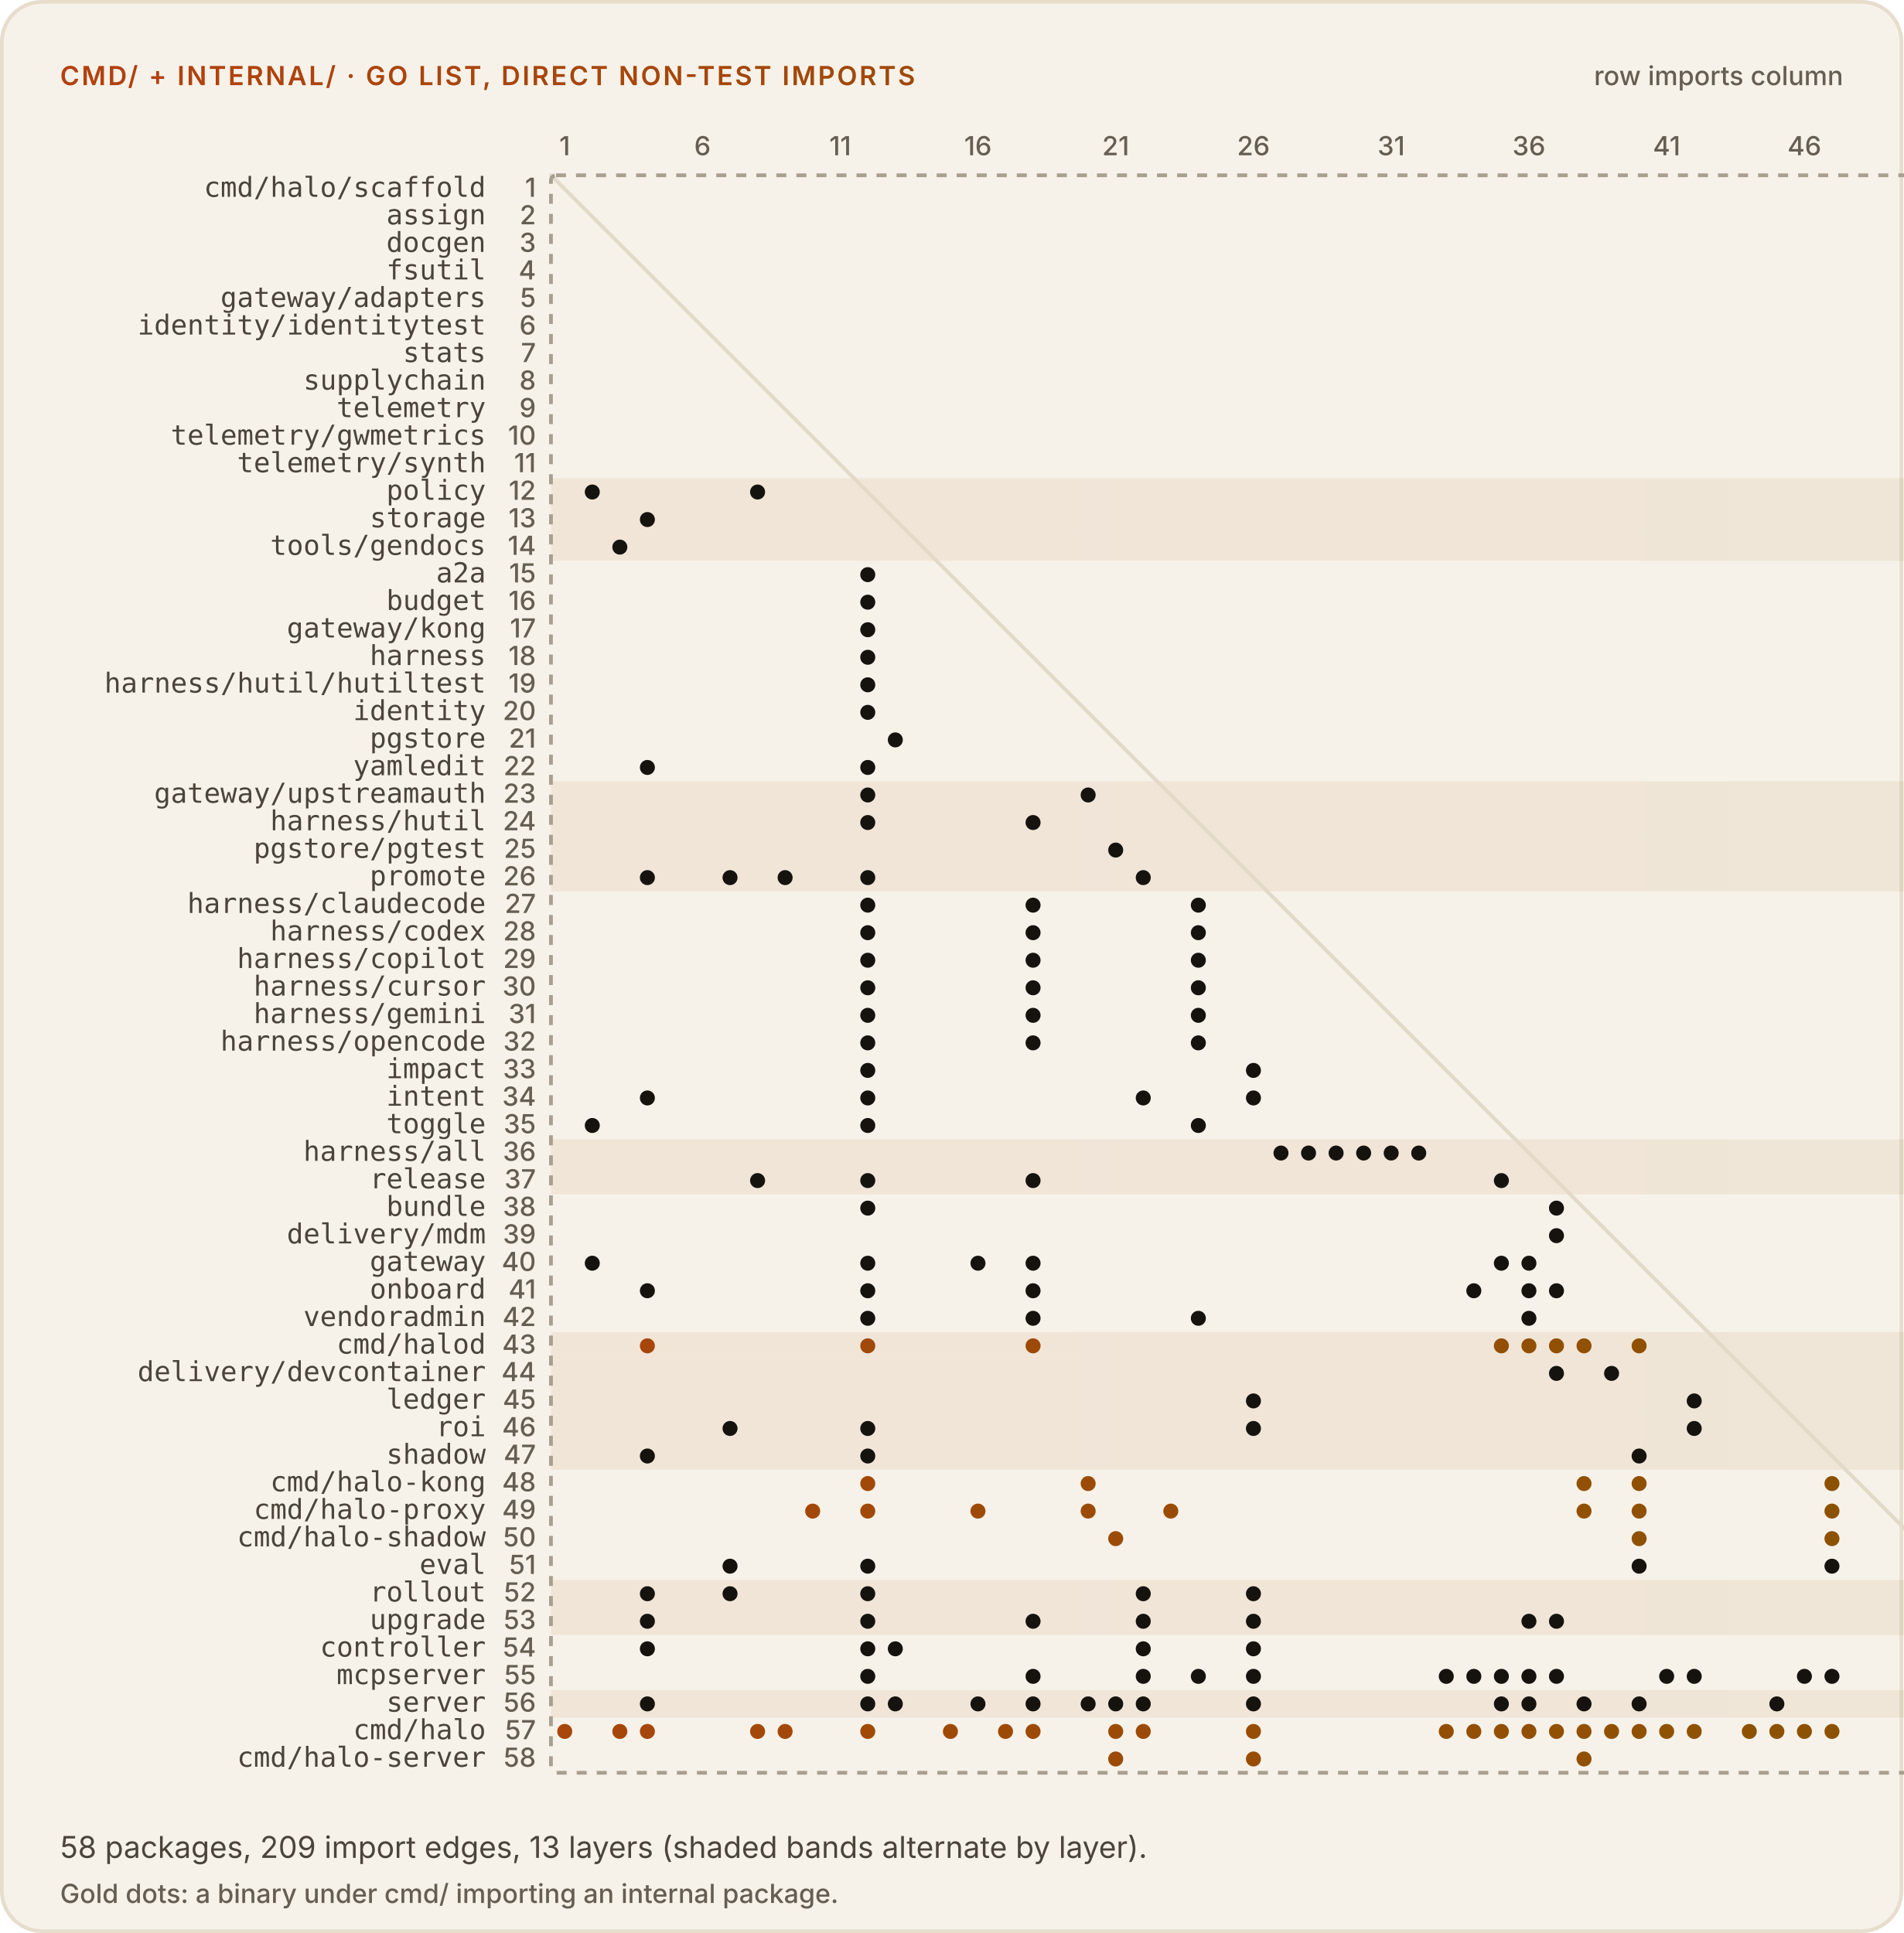
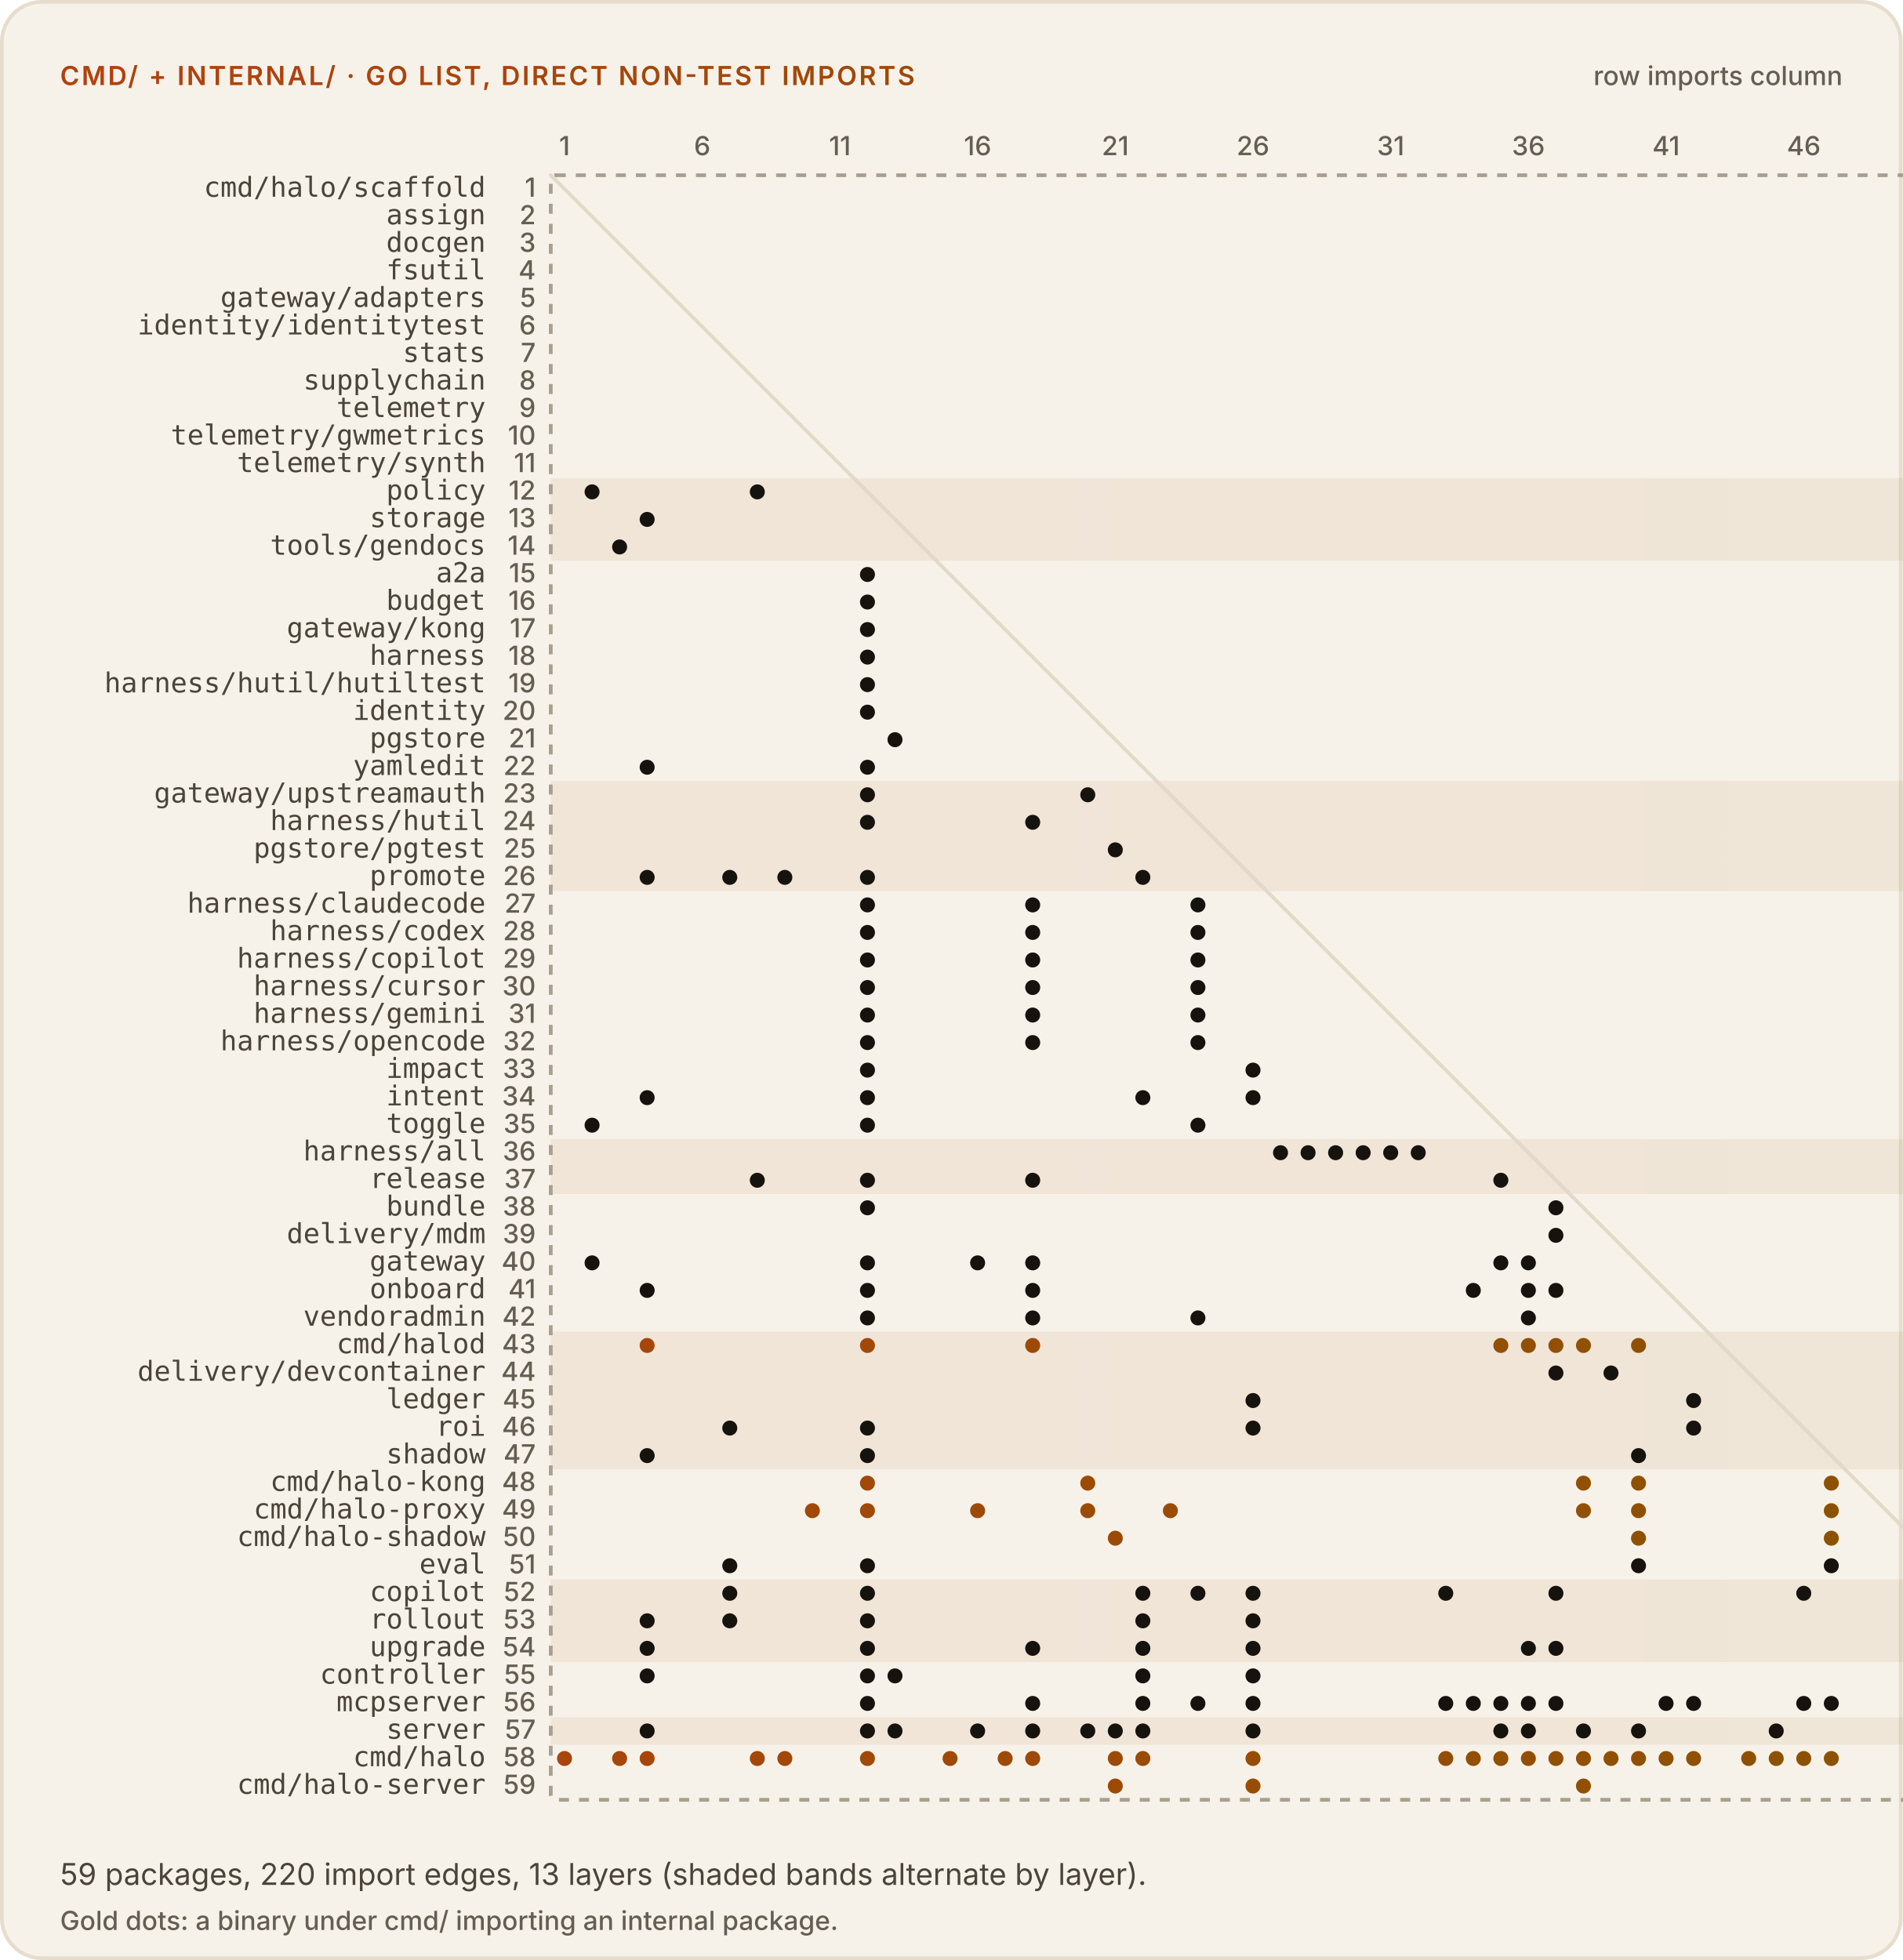
- <svg xmlns="http://www.w3.org/2000/svg" viewBox="0 0 760 772" width="760" height="772" role="img" aria-labelledby="t d" font-family="ui-sans-serif,-apple-system,Inter,'Segoe UI',sans-serif">
+ <svg xmlns="http://www.w3.org/2000/svg" viewBox="0 0 760 783" width="760" height="783" role="img" aria-labelledby="t d" font-family="ui-sans-serif,-apple-system,Inter,'Segoe UI',sans-serif">
  <style>
.cv{fill:#f7f2e9;stroke:#e6ddcd;stroke-width:1.5}
.card{fill:#fffdf9;stroke:#e3d9c8;stroke-width:1.5}
.soft{fill:url(#gs)}
.ring{fill:none;stroke:url(#ga);stroke-width:1.5}
.dcard{fill:#fbedea;stroke:#b42323;stroke-width:1.5}
.ghost{fill:none;stroke:#a89f90;stroke-width:1.5;stroke-dasharray:4 4}
.zone{fill:#f3ece0;stroke:#e0d5c2;stroke-width:1.5}
.chip{fill:#f3ece0;stroke:#e3d9c8;stroke-width:1}
text{font-family:ui-sans-serif,-apple-system,Inter,'Segoe UI',sans-serif}
.t{font-size:13.5px;font-weight:600;fill:#16130f}
.tm{font:600 12.5px ui-monospace,'SF Mono','JetBrains Mono',Menlo,Consolas,monospace;fill:#16130f}
.td{fill:#b42323}
.s{font-size:12px;fill:#4a443b}
.m{font:11px ui-monospace,'SF Mono','JetBrains Mono',Menlo,Consolas,monospace;fill:#4a443b}
.xs{font-size:10.5px;font-weight:500;fill:#655e52}
.xm{font-family:ui-monospace,'SF Mono','JetBrains Mono',Menlo,Consolas,monospace;font-weight:400}
.xa{fill:url(#ga);font-weight:600}
.xd{fill:#b42323;font-weight:600}
.xw{fill:#fffdf9;font-weight:600}
.k{font-size:10.5px;font-weight:600;letter-spacing:.08em;fill:#655e52}
.ka{fill:url(#ga)}
.h1{font-size:42px;font-weight:700;letter-spacing:-.02em;fill:#16130f}
.ln,.la,.ld,.lm{fill:none;stroke-width:1.5;stroke-linecap:round;stroke-linejoin:round}
.ln{stroke:#a89f90}.la{stroke:url(#ga)}.ld{stroke:#b42323}.lm{stroke:#e3d9c8}
.lane{stroke:#e3d9c8;stroke-width:1.5;stroke-dasharray:3 4}
.dash{stroke-dasharray:5 5}
.dl{fill:#a89f90}.da{fill:url(#ga)}.dd{fill:#b42323}
.pl{fill:#f7f2e9}.pa{fill:#f7f2e9;stroke:url(#ga);stroke-width:1}
.pd{fill:#fbedea;stroke:#b42323;stroke-width:1}.ps{fill:url(#ga)}
.fa{fill:url(#ga)}.fs{fill:url(#gs)}.fm{fill:#f3ece0}.fd{fill:#b42323}.ft{fill:#16130f}
.bdg{fill:url(#ga)}.bn{font-size:9.5px;font-weight:700;fill:#fffdf9}
.ic{fill:none;stroke:url(#ga);stroke-width:1.75;stroke-linecap:round;stroke-linejoin:round}
.pkt{fill:url(#ga)}
.grow{transform-box:fill-box;transform-origin:left;animation:grow 4.8s cubic-bezier(.6,0,.2,1) infinite}
@keyframes grow{0%{transform:scaleX(.08)}25%{transform:scaleX(.3)}50%{transform:scaleX(.55)}75%,100%{transform:scaleX(1)}}
.flow{stroke-dasharray:4 6;animation:flow 1.1s linear infinite}
@keyframes flow{to{stroke-dashoffset:-20}}
.blink{animation:blink 3.2s ease-in-out infinite}
@keyframes blink{0%,100%{opacity:.18}35%,65%{opacity:1}}
.pulse{transform-box:fill-box;transform-origin:center;animation:pulse 2.8s ease-out infinite}
@keyframes pulse{0%{opacity:.55;transform:scale(.6)}100%{opacity:0;transform:scale(1.5)}}
@media (prefers-reduced-motion:reduce){.flow,.blink,.pulse,.grow{animation:none}.blink{opacity:1}.pulse,.pkt{display:none}}
</style>
  <defs>
    <linearGradient id="ga" gradientUnits="userSpaceOnUse" x1="0" y1="0" x2="760" y2="0">
      <stop offset="0" stop-color="#b4400f" />
      <stop offset="1" stop-color="#8a5300" />
    </linearGradient>
    <linearGradient id="gs" gradientUnits="userSpaceOnUse" x1="0" y1="0" x2="760" y2="0">
      <stop offset="0" stop-color="#b4400f" stop-opacity="0.08" />
      <stop offset="1" stop-color="#8a5300" stop-opacity="0.08" />
    </linearGradient>
    <filter id="sh" x="-10%" y="-10%" width="120%" height="140%">
      <feDropShadow dx="0" dy="1" stdDeviation="1.6" flood-color="#3c280a" flood-opacity="0.08" />
    </filter>
  </defs>
-   <rect class="cv" x=".75" y=".75" width="758.5" height="770.5" rx="16" />
+   <rect class="cv" x=".75" y=".75" width="758.5" height="781.5" rx="16" />
  <text class="k ka" x="24" y="34">CMD/ + INTERNAL/ · GO LIST, DIRECT NON-TEST IMPORTS</text>
  <text class="xs" x="736" y="34" text-anchor="end">row imports column</text>
  <text class="m" x="194" y="78.6" text-anchor="end">cmd/halo/scaffold</text>
  <text class="xs" x="214" y="78.6" text-anchor="end">1</text>
  <text class="m" x="194" y="89.6" text-anchor="end">assign</text>
  <text class="xs" x="214" y="89.6" text-anchor="end">2</text>
  <text class="m" x="194" y="100.6" text-anchor="end">docgen</text>
  <text class="xs" x="214" y="100.6" text-anchor="end">3</text>
  <text class="m" x="194" y="111.6" text-anchor="end">fsutil</text>
  <text class="xs" x="214" y="111.6" text-anchor="end">4</text>
  <text class="m" x="194" y="122.6" text-anchor="end">gateway/adapters</text>
  <text class="xs" x="214" y="122.6" text-anchor="end">5</text>
  <text class="m" x="194" y="133.6" text-anchor="end">identity/identitytest</text>
  <text class="xs" x="214" y="133.6" text-anchor="end">6</text>
  <text class="m" x="194" y="144.6" text-anchor="end">stats</text>
  <text class="xs" x="214" y="144.6" text-anchor="end">7</text>
  <text class="m" x="194" y="155.6" text-anchor="end">supplychain</text>
  <text class="xs" x="214" y="155.6" text-anchor="end">8</text>
  <text class="m" x="194" y="166.6" text-anchor="end">telemetry</text>
  <text class="xs" x="214" y="166.6" text-anchor="end">9</text>
  <text class="m" x="194" y="177.6" text-anchor="end">telemetry/gwmetrics</text>
  <text class="xs" x="214" y="177.6" text-anchor="end">10</text>
  <text class="m" x="194" y="188.6" text-anchor="end">telemetry/synth</text>
  <text class="xs" x="214" y="188.6" text-anchor="end">11</text>
-   <rect class="fs" x="220" y="191" width="638" height="11" />
+   <rect class="fs" x="220" y="191" width="649" height="11" />
  <text class="m" x="194" y="199.6" text-anchor="end">policy</text>
  <text class="xs" x="214" y="199.6" text-anchor="end">12</text>
-   <rect class="fs" x="220" y="202" width="638" height="11" />
+   <rect class="fs" x="220" y="202" width="649" height="11" />
  <text class="m" x="194" y="210.6" text-anchor="end">storage</text>
  <text class="xs" x="214" y="210.6" text-anchor="end">13</text>
-   <rect class="fs" x="220" y="213" width="638" height="11" />
+   <rect class="fs" x="220" y="213" width="649" height="11" />
  <text class="m" x="194" y="221.6" text-anchor="end">tools/gendocs</text>
  <text class="xs" x="214" y="221.6" text-anchor="end">14</text>
  <text class="m" x="194" y="232.6" text-anchor="end">a2a</text>
  <text class="xs" x="214" y="232.6" text-anchor="end">15</text>
  <text class="m" x="194" y="243.6" text-anchor="end">budget</text>
  <text class="xs" x="214" y="243.6" text-anchor="end">16</text>
  <text class="m" x="194" y="254.6" text-anchor="end">gateway/kong</text>
  <text class="xs" x="214" y="254.6" text-anchor="end">17</text>
  <text class="m" x="194" y="265.6" text-anchor="end">harness</text>
  <text class="xs" x="214" y="265.6" text-anchor="end">18</text>
  <text class="m" x="194" y="276.6" text-anchor="end">harness/hutil/hutiltest</text>
  <text class="xs" x="214" y="276.6" text-anchor="end">19</text>
  <text class="m" x="194" y="287.6" text-anchor="end">identity</text>
  <text class="xs" x="214" y="287.6" text-anchor="end">20</text>
  <text class="m" x="194" y="298.6" text-anchor="end">pgstore</text>
  <text class="xs" x="214" y="298.6" text-anchor="end">21</text>
  <text class="m" x="194" y="309.6" text-anchor="end">yamledit</text>
  <text class="xs" x="214" y="309.6" text-anchor="end">22</text>
-   <rect class="fs" x="220" y="312" width="638" height="11" />
+   <rect class="fs" x="220" y="312" width="649" height="11" />
  <text class="m" x="194" y="320.6" text-anchor="end">gateway/upstreamauth</text>
  <text class="xs" x="214" y="320.6" text-anchor="end">23</text>
-   <rect class="fs" x="220" y="323" width="638" height="11" />
+   <rect class="fs" x="220" y="323" width="649" height="11" />
  <text class="m" x="194" y="331.6" text-anchor="end">harness/hutil</text>
  <text class="xs" x="214" y="331.6" text-anchor="end">24</text>
-   <rect class="fs" x="220" y="334" width="638" height="11" />
+   <rect class="fs" x="220" y="334" width="649" height="11" />
  <text class="m" x="194" y="342.6" text-anchor="end">pgstore/pgtest</text>
  <text class="xs" x="214" y="342.6" text-anchor="end">25</text>
-   <rect class="fs" x="220" y="345" width="638" height="11" />
+   <rect class="fs" x="220" y="345" width="649" height="11" />
  <text class="m" x="194" y="353.6" text-anchor="end">promote</text>
  <text class="xs" x="214" y="353.6" text-anchor="end">26</text>
  <text class="m" x="194" y="364.6" text-anchor="end">harness/claudecode</text>
  <text class="xs" x="214" y="364.6" text-anchor="end">27</text>
  <text class="m" x="194" y="375.6" text-anchor="end">harness/codex</text>
  <text class="xs" x="214" y="375.6" text-anchor="end">28</text>
  <text class="m" x="194" y="386.6" text-anchor="end">harness/copilot</text>
  <text class="xs" x="214" y="386.6" text-anchor="end">29</text>
  <text class="m" x="194" y="397.6" text-anchor="end">harness/cursor</text>
  <text class="xs" x="214" y="397.6" text-anchor="end">30</text>
  <text class="m" x="194" y="408.6" text-anchor="end">harness/gemini</text>
  <text class="xs" x="214" y="408.6" text-anchor="end">31</text>
  <text class="m" x="194" y="419.6" text-anchor="end">harness/opencode</text>
  <text class="xs" x="214" y="419.6" text-anchor="end">32</text>
  <text class="m" x="194" y="430.6" text-anchor="end">impact</text>
  <text class="xs" x="214" y="430.6" text-anchor="end">33</text>
  <text class="m" x="194" y="441.6" text-anchor="end">intent</text>
  <text class="xs" x="214" y="441.6" text-anchor="end">34</text>
  <text class="m" x="194" y="452.6" text-anchor="end">toggle</text>
  <text class="xs" x="214" y="452.6" text-anchor="end">35</text>
-   <rect class="fs" x="220" y="455" width="638" height="11" />
+   <rect class="fs" x="220" y="455" width="649" height="11" />
  <text class="m" x="194" y="463.6" text-anchor="end">harness/all</text>
  <text class="xs" x="214" y="463.6" text-anchor="end">36</text>
-   <rect class="fs" x="220" y="466" width="638" height="11" />
+   <rect class="fs" x="220" y="466" width="649" height="11" />
  <text class="m" x="194" y="474.6" text-anchor="end">release</text>
  <text class="xs" x="214" y="474.6" text-anchor="end">37</text>
  <text class="m" x="194" y="485.6" text-anchor="end">bundle</text>
  <text class="xs" x="214" y="485.6" text-anchor="end">38</text>
  <text class="m" x="194" y="496.6" text-anchor="end">delivery/mdm</text>
  <text class="xs" x="214" y="496.6" text-anchor="end">39</text>
  <text class="m" x="194" y="507.6" text-anchor="end">gateway</text>
  <text class="xs" x="214" y="507.6" text-anchor="end">40</text>
  <text class="m" x="194" y="518.6" text-anchor="end">onboard</text>
  <text class="xs" x="214" y="518.6" text-anchor="end">41</text>
  <text class="m" x="194" y="529.6" text-anchor="end">vendoradmin</text>
  <text class="xs" x="214" y="529.6" text-anchor="end">42</text>
-   <rect class="fs" x="220" y="532" width="638" height="11" />
+   <rect class="fs" x="220" y="532" width="649" height="11" />
  <text class="m" x="194" y="540.6" text-anchor="end">cmd/halod</text>
  <text class="xs" x="214" y="540.6" text-anchor="end">43</text>
-   <rect class="fs" x="220" y="543" width="638" height="11" />
+   <rect class="fs" x="220" y="543" width="649" height="11" />
  <text class="m" x="194" y="551.6" text-anchor="end">delivery/devcontainer</text>
  <text class="xs" x="214" y="551.6" text-anchor="end">44</text>
-   <rect class="fs" x="220" y="554" width="638" height="11" />
+   <rect class="fs" x="220" y="554" width="649" height="11" />
  <text class="m" x="194" y="562.6" text-anchor="end">ledger</text>
  <text class="xs" x="214" y="562.6" text-anchor="end">45</text>
-   <rect class="fs" x="220" y="565" width="638" height="11" />
+   <rect class="fs" x="220" y="565" width="649" height="11" />
  <text class="m" x="194" y="573.6" text-anchor="end">roi</text>
  <text class="xs" x="214" y="573.6" text-anchor="end">46</text>
-   <rect class="fs" x="220" y="576" width="638" height="11" />
+   <rect class="fs" x="220" y="576" width="649" height="11" />
  <text class="m" x="194" y="584.6" text-anchor="end">shadow</text>
  <text class="xs" x="214" y="584.6" text-anchor="end">47</text>
  <text class="m" x="194" y="595.6" text-anchor="end">cmd/halo-kong</text>
  <text class="xs" x="214" y="595.6" text-anchor="end">48</text>
  <text class="m" x="194" y="606.6" text-anchor="end">cmd/halo-proxy</text>
  <text class="xs" x="214" y="606.6" text-anchor="end">49</text>
  <text class="m" x="194" y="617.6" text-anchor="end">cmd/halo-shadow</text>
  <text class="xs" x="214" y="617.6" text-anchor="end">50</text>
  <text class="m" x="194" y="628.6" text-anchor="end">eval</text>
  <text class="xs" x="214" y="628.6" text-anchor="end">51</text>
-   <rect class="fs" x="220" y="631" width="638" height="11" />
-   <text class="m" x="194" y="639.6" text-anchor="end">rollout</text>
+   <rect class="fs" x="220" y="631" width="649" height="11" />
+   <text class="m" x="194" y="639.6" text-anchor="end">copilot</text>
  <text class="xs" x="214" y="639.6" text-anchor="end">52</text>
-   <rect class="fs" x="220" y="642" width="638" height="11" />
-   <text class="m" x="194" y="650.6" text-anchor="end">upgrade</text>
+   <rect class="fs" x="220" y="642" width="649" height="11" />
+   <text class="m" x="194" y="650.6" text-anchor="end">rollout</text>
  <text class="xs" x="214" y="650.6" text-anchor="end">53</text>
-   <text class="m" x="194" y="661.6" text-anchor="end">controller</text>
+   <rect class="fs" x="220" y="653" width="649" height="11" />
+   <text class="m" x="194" y="661.6" text-anchor="end">upgrade</text>
  <text class="xs" x="214" y="661.6" text-anchor="end">54</text>
-   <text class="m" x="194" y="672.6" text-anchor="end">mcpserver</text>
+   <text class="m" x="194" y="672.6" text-anchor="end">controller</text>
  <text class="xs" x="214" y="672.6" text-anchor="end">55</text>
-   <rect class="fs" x="220" y="675" width="638" height="11" />
-   <text class="m" x="194" y="683.6" text-anchor="end">server</text>
+   <text class="m" x="194" y="683.6" text-anchor="end">mcpserver</text>
  <text class="xs" x="214" y="683.6" text-anchor="end">56</text>
-   <text class="m" x="194" y="694.6" text-anchor="end">cmd/halo</text>
+   <rect class="fs" x="220" y="686" width="649" height="11" />
+   <text class="m" x="194" y="694.6" text-anchor="end">server</text>
  <text class="xs" x="214" y="694.6" text-anchor="end">57</text>
-   <text class="m" x="194" y="705.6" text-anchor="end">cmd/halo-server</text>
+   <text class="m" x="194" y="705.6" text-anchor="end">cmd/halo</text>
  <text class="xs" x="214" y="705.6" text-anchor="end">58</text>
+   <text class="m" x="194" y="716.6" text-anchor="end">cmd/halo-server</text>
+   <text class="xs" x="214" y="716.6" text-anchor="end">59</text>
  <text class="xs" x="225.5" y="62" text-anchor="middle">1</text>
  <text class="xs" x="280.5" y="62" text-anchor="middle">6</text>
  <text class="xs" x="335.5" y="62" text-anchor="middle">11</text>
  <text class="xs" x="390.5" y="62" text-anchor="middle">16</text>
  <text class="xs" x="445.5" y="62" text-anchor="middle">21</text>
  <text class="xs" x="500.5" y="62" text-anchor="middle">26</text>
  <text class="xs" x="555.5" y="62" text-anchor="middle">31</text>
  <text class="xs" x="610.5" y="62" text-anchor="middle">36</text>
  <text class="xs" x="665.5" y="62" text-anchor="middle">41</text>
  <text class="xs" x="720.5" y="62" text-anchor="middle">46</text>
  <text class="xs" x="775.5" y="62" text-anchor="middle">51</text>
  <text class="xs" x="830.5" y="62" text-anchor="middle">56</text>
-   <path class="lm" d="M220 70L858 708" />
-   <rect class="ghost" x="220" y="70" width="638" height="638" rx="2" />
+   <path class="lm" d="M220 70L869 719" />
+   <rect class="ghost" x="220" y="70" width="649" height="649" rx="2" />
  <circle class="ft" cx="236.5" cy="196.5" r="3" />
  <circle class="ft" cx="302.5" cy="196.5" r="3" />
  <circle class="ft" cx="258.5" cy="207.5" r="3" />
  <circle class="ft" cx="247.5" cy="218.5" r="3" />
  <circle class="ft" cx="346.5" cy="229.5" r="3" />
  <circle class="ft" cx="346.5" cy="240.5" r="3" />
  <circle class="ft" cx="346.5" cy="251.5" r="3" />
  <circle class="ft" cx="346.5" cy="262.5" r="3" />
  <circle class="ft" cx="346.5" cy="273.5" r="3" />
  <circle class="ft" cx="346.5" cy="284.5" r="3" />
  <circle class="ft" cx="357.5" cy="295.5" r="3" />
  <circle class="ft" cx="258.5" cy="306.5" r="3" />
  <circle class="ft" cx="346.5" cy="306.5" r="3" />
  <circle class="ft" cx="434.5" cy="317.5" r="3" />
  <circle class="ft" cx="346.5" cy="317.5" r="3" />
  <circle class="ft" cx="412.5" cy="328.5" r="3" />
  <circle class="ft" cx="346.5" cy="328.5" r="3" />
  <circle class="ft" cx="445.5" cy="339.5" r="3" />
  <circle class="ft" cx="258.5" cy="350.5" r="3" />
  <circle class="ft" cx="346.5" cy="350.5" r="3" />
  <circle class="ft" cx="291.5" cy="350.5" r="3" />
  <circle class="ft" cx="313.5" cy="350.5" r="3" />
  <circle class="ft" cx="456.5" cy="350.5" r="3" />
  <circle class="ft" cx="412.5" cy="361.5" r="3" />
  <circle class="ft" cx="478.5" cy="361.5" r="3" />
  <circle class="ft" cx="346.5" cy="361.5" r="3" />
  <circle class="ft" cx="412.5" cy="372.5" r="3" />
  <circle class="ft" cx="478.5" cy="372.5" r="3" />
  <circle class="ft" cx="346.5" cy="372.5" r="3" />
  <circle class="ft" cx="412.5" cy="383.5" r="3" />
  <circle class="ft" cx="478.5" cy="383.5" r="3" />
  <circle class="ft" cx="346.5" cy="383.5" r="3" />
  <circle class="ft" cx="412.5" cy="394.5" r="3" />
  <circle class="ft" cx="478.5" cy="394.5" r="3" />
  <circle class="ft" cx="346.5" cy="394.5" r="3" />
  <circle class="ft" cx="412.5" cy="405.5" r="3" />
  <circle class="ft" cx="478.5" cy="405.5" r="3" />
  <circle class="ft" cx="346.5" cy="405.5" r="3" />
  <circle class="ft" cx="412.5" cy="416.5" r="3" />
  <circle class="ft" cx="478.5" cy="416.5" r="3" />
  <circle class="ft" cx="346.5" cy="416.5" r="3" />
  <circle class="ft" cx="346.5" cy="427.5" r="3" />
  <circle class="ft" cx="500.5" cy="427.5" r="3" />
  <circle class="ft" cx="258.5" cy="438.5" r="3" />
  <circle class="ft" cx="346.5" cy="438.5" r="3" />
  <circle class="ft" cx="500.5" cy="438.5" r="3" />
  <circle class="ft" cx="456.5" cy="438.5" r="3" />
  <circle class="ft" cx="236.5" cy="449.5" r="3" />
  <circle class="ft" cx="478.5" cy="449.5" r="3" />
  <circle class="ft" cx="346.5" cy="449.5" r="3" />
  <circle class="ft" cx="511.5" cy="460.5" r="3" />
  <circle class="ft" cx="522.5" cy="460.5" r="3" />
  <circle class="ft" cx="533.5" cy="460.5" r="3" />
  <circle class="ft" cx="544.5" cy="460.5" r="3" />
  <circle class="ft" cx="555.5" cy="460.5" r="3" />
  <circle class="ft" cx="566.5" cy="460.5" r="3" />
  <circle class="ft" cx="412.5" cy="471.5" r="3" />
  <circle class="ft" cx="346.5" cy="471.5" r="3" />
  <circle class="ft" cx="302.5" cy="471.5" r="3" />
  <circle class="ft" cx="599.5" cy="471.5" r="3" />
  <circle class="ft" cx="346.5" cy="482.5" r="3" />
  <circle class="ft" cx="621.5" cy="482.5" r="3" />
  <circle class="ft" cx="621.5" cy="493.5" r="3" />
  <circle class="ft" cx="236.5" cy="504.5" r="3" />
  <circle class="ft" cx="390.5" cy="504.5" r="3" />
  <circle class="ft" cx="412.5" cy="504.5" r="3" />
  <circle class="ft" cx="610.5" cy="504.5" r="3" />
  <circle class="ft" cx="346.5" cy="504.5" r="3" />
  <circle class="ft" cx="599.5" cy="504.5" r="3" />
  <circle class="ft" cx="258.5" cy="515.5" r="3" />
  <circle class="ft" cx="412.5" cy="515.5" r="3" />
  <circle class="ft" cx="610.5" cy="515.5" r="3" />
  <circle class="ft" cx="588.5" cy="515.5" r="3" />
  <circle class="ft" cx="346.5" cy="515.5" r="3" />
  <circle class="ft" cx="621.5" cy="515.5" r="3" />
  <circle class="ft" cx="412.5" cy="526.5" r="3" />
  <circle class="ft" cx="610.5" cy="526.5" r="3" />
  <circle class="ft" cx="478.5" cy="526.5" r="3" />
  <circle class="ft" cx="346.5" cy="526.5" r="3" />
  <circle class="fa" cx="632.5" cy="537.5" r="3" />
  <circle class="fa" cx="258.5" cy="537.5" r="3" />
  <circle class="fa" cx="654.5" cy="537.5" r="3" />
  <circle class="fa" cx="412.5" cy="537.5" r="3" />
  <circle class="fa" cx="610.5" cy="537.5" r="3" />
  <circle class="fa" cx="346.5" cy="537.5" r="3" />
  <circle class="fa" cx="621.5" cy="537.5" r="3" />
  <circle class="fa" cx="599.5" cy="537.5" r="3" />
  <circle class="ft" cx="643.5" cy="548.5" r="3" />
  <circle class="ft" cx="621.5" cy="548.5" r="3" />
  <circle class="ft" cx="500.5" cy="559.5" r="3" />
  <circle class="ft" cx="676.5" cy="559.5" r="3" />
  <circle class="ft" cx="346.5" cy="570.5" r="3" />
  <circle class="ft" cx="500.5" cy="570.5" r="3" />
  <circle class="ft" cx="291.5" cy="570.5" r="3" />
  <circle class="ft" cx="676.5" cy="570.5" r="3" />
  <circle class="ft" cx="258.5" cy="581.5" r="3" />
  <circle class="ft" cx="654.5" cy="581.5" r="3" />
  <circle class="ft" cx="346.5" cy="581.5" r="3" />
  <circle class="fa" cx="632.5" cy="592.5" r="3" />
  <circle class="fa" cx="654.5" cy="592.5" r="3" />
  <circle class="fa" cx="434.5" cy="592.5" r="3" />
  <circle class="fa" cx="346.5" cy="592.5" r="3" />
  <circle class="fa" cx="731.5" cy="592.5" r="3" />
  <circle class="fa" cx="390.5" cy="603.5" r="3" />
  <circle class="fa" cx="632.5" cy="603.5" r="3" />
  <circle class="fa" cx="654.5" cy="603.5" r="3" />
  <circle class="fa" cx="467.5" cy="603.5" r="3" />
  <circle class="fa" cx="434.5" cy="603.5" r="3" />
  <circle class="fa" cx="346.5" cy="603.5" r="3" />
  <circle class="fa" cx="731.5" cy="603.5" r="3" />
  <circle class="fa" cx="324.5" cy="603.5" r="3" />
  <circle class="fa" cx="654.5" cy="614.5" r="3" />
  <circle class="fa" cx="445.5" cy="614.5" r="3" />
  <circle class="fa" cx="731.5" cy="614.5" r="3" />
  <circle class="ft" cx="654.5" cy="625.5" r="3" />
  <circle class="ft" cx="346.5" cy="625.5" r="3" />
  <circle class="ft" cx="731.5" cy="625.5" r="3" />
  <circle class="ft" cx="291.5" cy="625.5" r="3" />
  <circle class="ft" cx="775.5" cy="636.5" r="3" />
-   <circle class="ft" cx="258.5" cy="636.5" r="3" />
+   <circle class="ft" cx="478.5" cy="636.5" r="3" />
+   <circle class="ft" cx="577.5" cy="636.5" r="3" />
  <circle class="ft" cx="346.5" cy="636.5" r="3" />
  <circle class="ft" cx="500.5" cy="636.5" r="3" />
+   <circle class="ft" cx="621.5" cy="636.5" r="3" />
+   <circle class="ft" cx="720.5" cy="636.5" r="3" />
  <circle class="ft" cx="291.5" cy="636.5" r="3" />
  <circle class="ft" cx="456.5" cy="636.5" r="3" />
  <circle class="ft" cx="775.5" cy="647.5" r="3" />
  <circle class="ft" cx="258.5" cy="647.5" r="3" />
-   <circle class="ft" cx="412.5" cy="647.5" r="3" />
-   <circle class="ft" cx="610.5" cy="647.5" r="3" />
  <circle class="ft" cx="346.5" cy="647.5" r="3" />
  <circle class="ft" cx="500.5" cy="647.5" r="3" />
-   <circle class="ft" cx="621.5" cy="647.5" r="3" />
+   <circle class="ft" cx="291.5" cy="647.5" r="3" />
  <circle class="ft" cx="456.5" cy="647.5" r="3" />
+   <circle class="ft" cx="775.5" cy="658.5" r="3" />
  <circle class="ft" cx="258.5" cy="658.5" r="3" />
+   <circle class="ft" cx="412.5" cy="658.5" r="3" />
+   <circle class="ft" cx="610.5" cy="658.5" r="3" />
  <circle class="ft" cx="346.5" cy="658.5" r="3" />
  <circle class="ft" cx="500.5" cy="658.5" r="3" />
-   <circle class="ft" cx="786.5" cy="658.5" r="3" />
-   <circle class="ft" cx="357.5" cy="658.5" r="3" />
+   <circle class="ft" cx="621.5" cy="658.5" r="3" />
  <circle class="ft" cx="456.5" cy="658.5" r="3" />
-   <circle class="ft" cx="775.5" cy="669.5" r="3" />
-   <circle class="ft" cx="412.5" cy="669.5" r="3" />
-   <circle class="ft" cx="610.5" cy="669.5" r="3" />
-   <circle class="ft" cx="478.5" cy="669.5" r="3" />
-   <circle class="ft" cx="577.5" cy="669.5" r="3" />
-   <circle class="ft" cx="588.5" cy="669.5" r="3" />
-   <circle class="ft" cx="665.5" cy="669.5" r="3" />
+   <circle class="ft" cx="258.5" cy="669.5" r="3" />
  <circle class="ft" cx="346.5" cy="669.5" r="3" />
  <circle class="ft" cx="500.5" cy="669.5" r="3" />
-   <circle class="ft" cx="621.5" cy="669.5" r="3" />
-   <circle class="ft" cx="720.5" cy="669.5" r="3" />
-   <circle class="ft" cx="786.5" cy="669.5" r="3" />
-   <circle class="ft" cx="731.5" cy="669.5" r="3" />
-   <circle class="ft" cx="599.5" cy="669.5" r="3" />
  <circle class="ft" cx="797.5" cy="669.5" r="3" />
-   <circle class="ft" cx="676.5" cy="669.5" r="3" />
+   <circle class="ft" cx="357.5" cy="669.5" r="3" />
  <circle class="ft" cx="456.5" cy="669.5" r="3" />
-   <circle class="ft" cx="390.5" cy="680.5" r="3" />
-   <circle class="ft" cx="632.5" cy="680.5" r="3" />
-   <circle class="ft" cx="808.5" cy="680.5" r="3" />
-   <circle class="ft" cx="258.5" cy="680.5" r="3" />
-   <circle class="ft" cx="654.5" cy="680.5" r="3" />
+   <circle class="ft" cx="786.5" cy="680.5" r="3" />
+   <circle class="ft" cx="775.5" cy="680.5" r="3" />
  <circle class="ft" cx="412.5" cy="680.5" r="3" />
  <circle class="ft" cx="610.5" cy="680.5" r="3" />
-   <circle class="ft" cx="434.5" cy="680.5" r="3" />
-   <circle class="ft" cx="709.5" cy="680.5" r="3" />
-   <circle class="ft" cx="445.5" cy="680.5" r="3" />
+   <circle class="ft" cx="478.5" cy="680.5" r="3" />
+   <circle class="ft" cx="577.5" cy="680.5" r="3" />
+   <circle class="ft" cx="588.5" cy="680.5" r="3" />
+   <circle class="ft" cx="665.5" cy="680.5" r="3" />
  <circle class="ft" cx="346.5" cy="680.5" r="3" />
  <circle class="ft" cx="500.5" cy="680.5" r="3" />
-   <circle class="ft" cx="786.5" cy="680.5" r="3" />
-   <circle class="ft" cx="357.5" cy="680.5" r="3" />
+   <circle class="ft" cx="621.5" cy="680.5" r="3" />
+   <circle class="ft" cx="720.5" cy="680.5" r="3" />
+   <circle class="ft" cx="797.5" cy="680.5" r="3" />
+   <circle class="ft" cx="731.5" cy="680.5" r="3" />
  <circle class="ft" cx="599.5" cy="680.5" r="3" />
+   <circle class="ft" cx="808.5" cy="680.5" r="3" />
+   <circle class="ft" cx="676.5" cy="680.5" r="3" />
  <circle class="ft" cx="456.5" cy="680.5" r="3" />
-   <circle class="fa" cx="225.5" cy="691.5" r="3" />
-   <circle class="fa" cx="379.5" cy="691.5" r="3" />
-   <circle class="fa" cx="632.5" cy="691.5" r="3" />
-   <circle class="fa" cx="808.5" cy="691.5" r="3" />
-   <circle class="fa" cx="698.5" cy="691.5" r="3" />
-   <circle class="fa" cx="643.5" cy="691.5" r="3" />
-   <circle class="fa" cx="247.5" cy="691.5" r="3" />
-   <circle class="fa" cx="775.5" cy="691.5" r="3" />
-   <circle class="fa" cx="258.5" cy="691.5" r="3" />
-   <circle class="fa" cx="654.5" cy="691.5" r="3" />
-   <circle class="fa" cx="401.5" cy="691.5" r="3" />
-   <circle class="fa" cx="412.5" cy="691.5" r="3" />
-   <circle class="fa" cx="610.5" cy="691.5" r="3" />
-   <circle class="fa" cx="577.5" cy="691.5" r="3" />
-   <circle class="fa" cx="588.5" cy="691.5" r="3" />
-   <circle class="fa" cx="709.5" cy="691.5" r="3" />
-   <circle class="fa" cx="819.5" cy="691.5" r="3" />
-   <circle class="fa" cx="665.5" cy="691.5" r="3" />
-   <circle class="fa" cx="445.5" cy="691.5" r="3" />
-   <circle class="fa" cx="346.5" cy="691.5" r="3" />
-   <circle class="fa" cx="500.5" cy="691.5" r="3" />
-   <circle class="fa" cx="621.5" cy="691.5" r="3" />
-   <circle class="fa" cx="720.5" cy="691.5" r="3" />
-   <circle class="fa" cx="786.5" cy="691.5" r="3" />
-   <circle class="fa" cx="830.5" cy="691.5" r="3" />
-   <circle class="fa" cx="731.5" cy="691.5" r="3" />
-   <circle class="fa" cx="302.5" cy="691.5" r="3" />
-   <circle class="fa" cx="313.5" cy="691.5" r="3" />
-   <circle class="fa" cx="599.5" cy="691.5" r="3" />
-   <circle class="fa" cx="797.5" cy="691.5" r="3" />
-   <circle class="fa" cx="676.5" cy="691.5" r="3" />
-   <circle class="fa" cx="456.5" cy="691.5" r="3" />
+   <circle class="ft" cx="390.5" cy="691.5" r="3" />
+   <circle class="ft" cx="632.5" cy="691.5" r="3" />
+   <circle class="ft" cx="819.5" cy="691.5" r="3" />
+   <circle class="ft" cx="258.5" cy="691.5" r="3" />
+   <circle class="ft" cx="654.5" cy="691.5" r="3" />
+   <circle class="ft" cx="412.5" cy="691.5" r="3" />
+   <circle class="ft" cx="610.5" cy="691.5" r="3" />
+   <circle class="ft" cx="434.5" cy="691.5" r="3" />
+   <circle class="ft" cx="709.5" cy="691.5" r="3" />
+   <circle class="ft" cx="445.5" cy="691.5" r="3" />
+   <circle class="ft" cx="346.5" cy="691.5" r="3" />
+   <circle class="ft" cx="500.5" cy="691.5" r="3" />
+   <circle class="ft" cx="797.5" cy="691.5" r="3" />
+   <circle class="ft" cx="357.5" cy="691.5" r="3" />
+   <circle class="ft" cx="599.5" cy="691.5" r="3" />
+   <circle class="ft" cx="456.5" cy="691.5" r="3" />
+   <circle class="fa" cx="225.5" cy="702.5" r="3" />
+   <circle class="fa" cx="379.5" cy="702.5" r="3" />
  <circle class="fa" cx="632.5" cy="702.5" r="3" />
+   <circle class="fa" cx="819.5" cy="702.5" r="3" />
+   <circle class="fa" cx="786.5" cy="702.5" r="3" />
+   <circle class="fa" cx="698.5" cy="702.5" r="3" />
+   <circle class="fa" cx="643.5" cy="702.5" r="3" />
+   <circle class="fa" cx="247.5" cy="702.5" r="3" />
+   <circle class="fa" cx="775.5" cy="702.5" r="3" />
+   <circle class="fa" cx="258.5" cy="702.5" r="3" />
+   <circle class="fa" cx="654.5" cy="702.5" r="3" />
+   <circle class="fa" cx="401.5" cy="702.5" r="3" />
+   <circle class="fa" cx="412.5" cy="702.5" r="3" />
+   <circle class="fa" cx="610.5" cy="702.5" r="3" />
+   <circle class="fa" cx="577.5" cy="702.5" r="3" />
+   <circle class="fa" cx="588.5" cy="702.5" r="3" />
+   <circle class="fa" cx="709.5" cy="702.5" r="3" />
+   <circle class="fa" cx="830.5" cy="702.5" r="3" />
+   <circle class="fa" cx="665.5" cy="702.5" r="3" />
+   <circle class="fa" cx="445.5" cy="702.5" r="3" />
+   <circle class="fa" cx="346.5" cy="702.5" r="3" />
+   <circle class="fa" cx="500.5" cy="702.5" r="3" />
+   <circle class="fa" cx="621.5" cy="702.5" r="3" />
+   <circle class="fa" cx="720.5" cy="702.5" r="3" />
+   <circle class="fa" cx="797.5" cy="702.5" r="3" />
+   <circle class="fa" cx="841.5" cy="702.5" r="3" />
+   <circle class="fa" cx="731.5" cy="702.5" r="3" />
+   <circle class="fa" cx="302.5" cy="702.5" r="3" />
+   <circle class="fa" cx="313.5" cy="702.5" r="3" />
+   <circle class="fa" cx="599.5" cy="702.5" r="3" />
  <circle class="fa" cx="808.5" cy="702.5" r="3" />
-   <circle class="fa" cx="445.5" cy="702.5" r="3" />
-   <circle class="fa" cx="500.5" cy="702.5" r="3" />
-   <circle class="fa" cx="786.5" cy="702.5" r="3" />
-   <circle class="fa" cx="830.5" cy="702.5" r="3" />
-   <text class="s" x="24" y="742">58 packages, 209 import edges, 13 layers (shaded bands alternate by layer).</text>
-   <text class="xs" x="24" y="760">Gold dots: a binary under cmd/ importing an internal package.</text>
+   <circle class="fa" cx="676.5" cy="702.5" r="3" />
+   <circle class="fa" cx="456.5" cy="702.5" r="3" />
+   <circle class="fa" cx="632.5" cy="713.5" r="3" />
+   <circle class="fa" cx="819.5" cy="713.5" r="3" />
+   <circle class="fa" cx="445.5" cy="713.5" r="3" />
+   <circle class="fa" cx="500.5" cy="713.5" r="3" />
+   <circle class="fa" cx="797.5" cy="713.5" r="3" />
+   <circle class="fa" cx="841.5" cy="713.5" r="3" />
+   <text class="s" x="24" y="753">59 packages, 220 import edges, 13 layers (shaded bands alternate by layer).</text>
+   <text class="xs" x="24" y="771">Gold dots: a binary under cmd/ importing an internal package.</text>
</svg>
